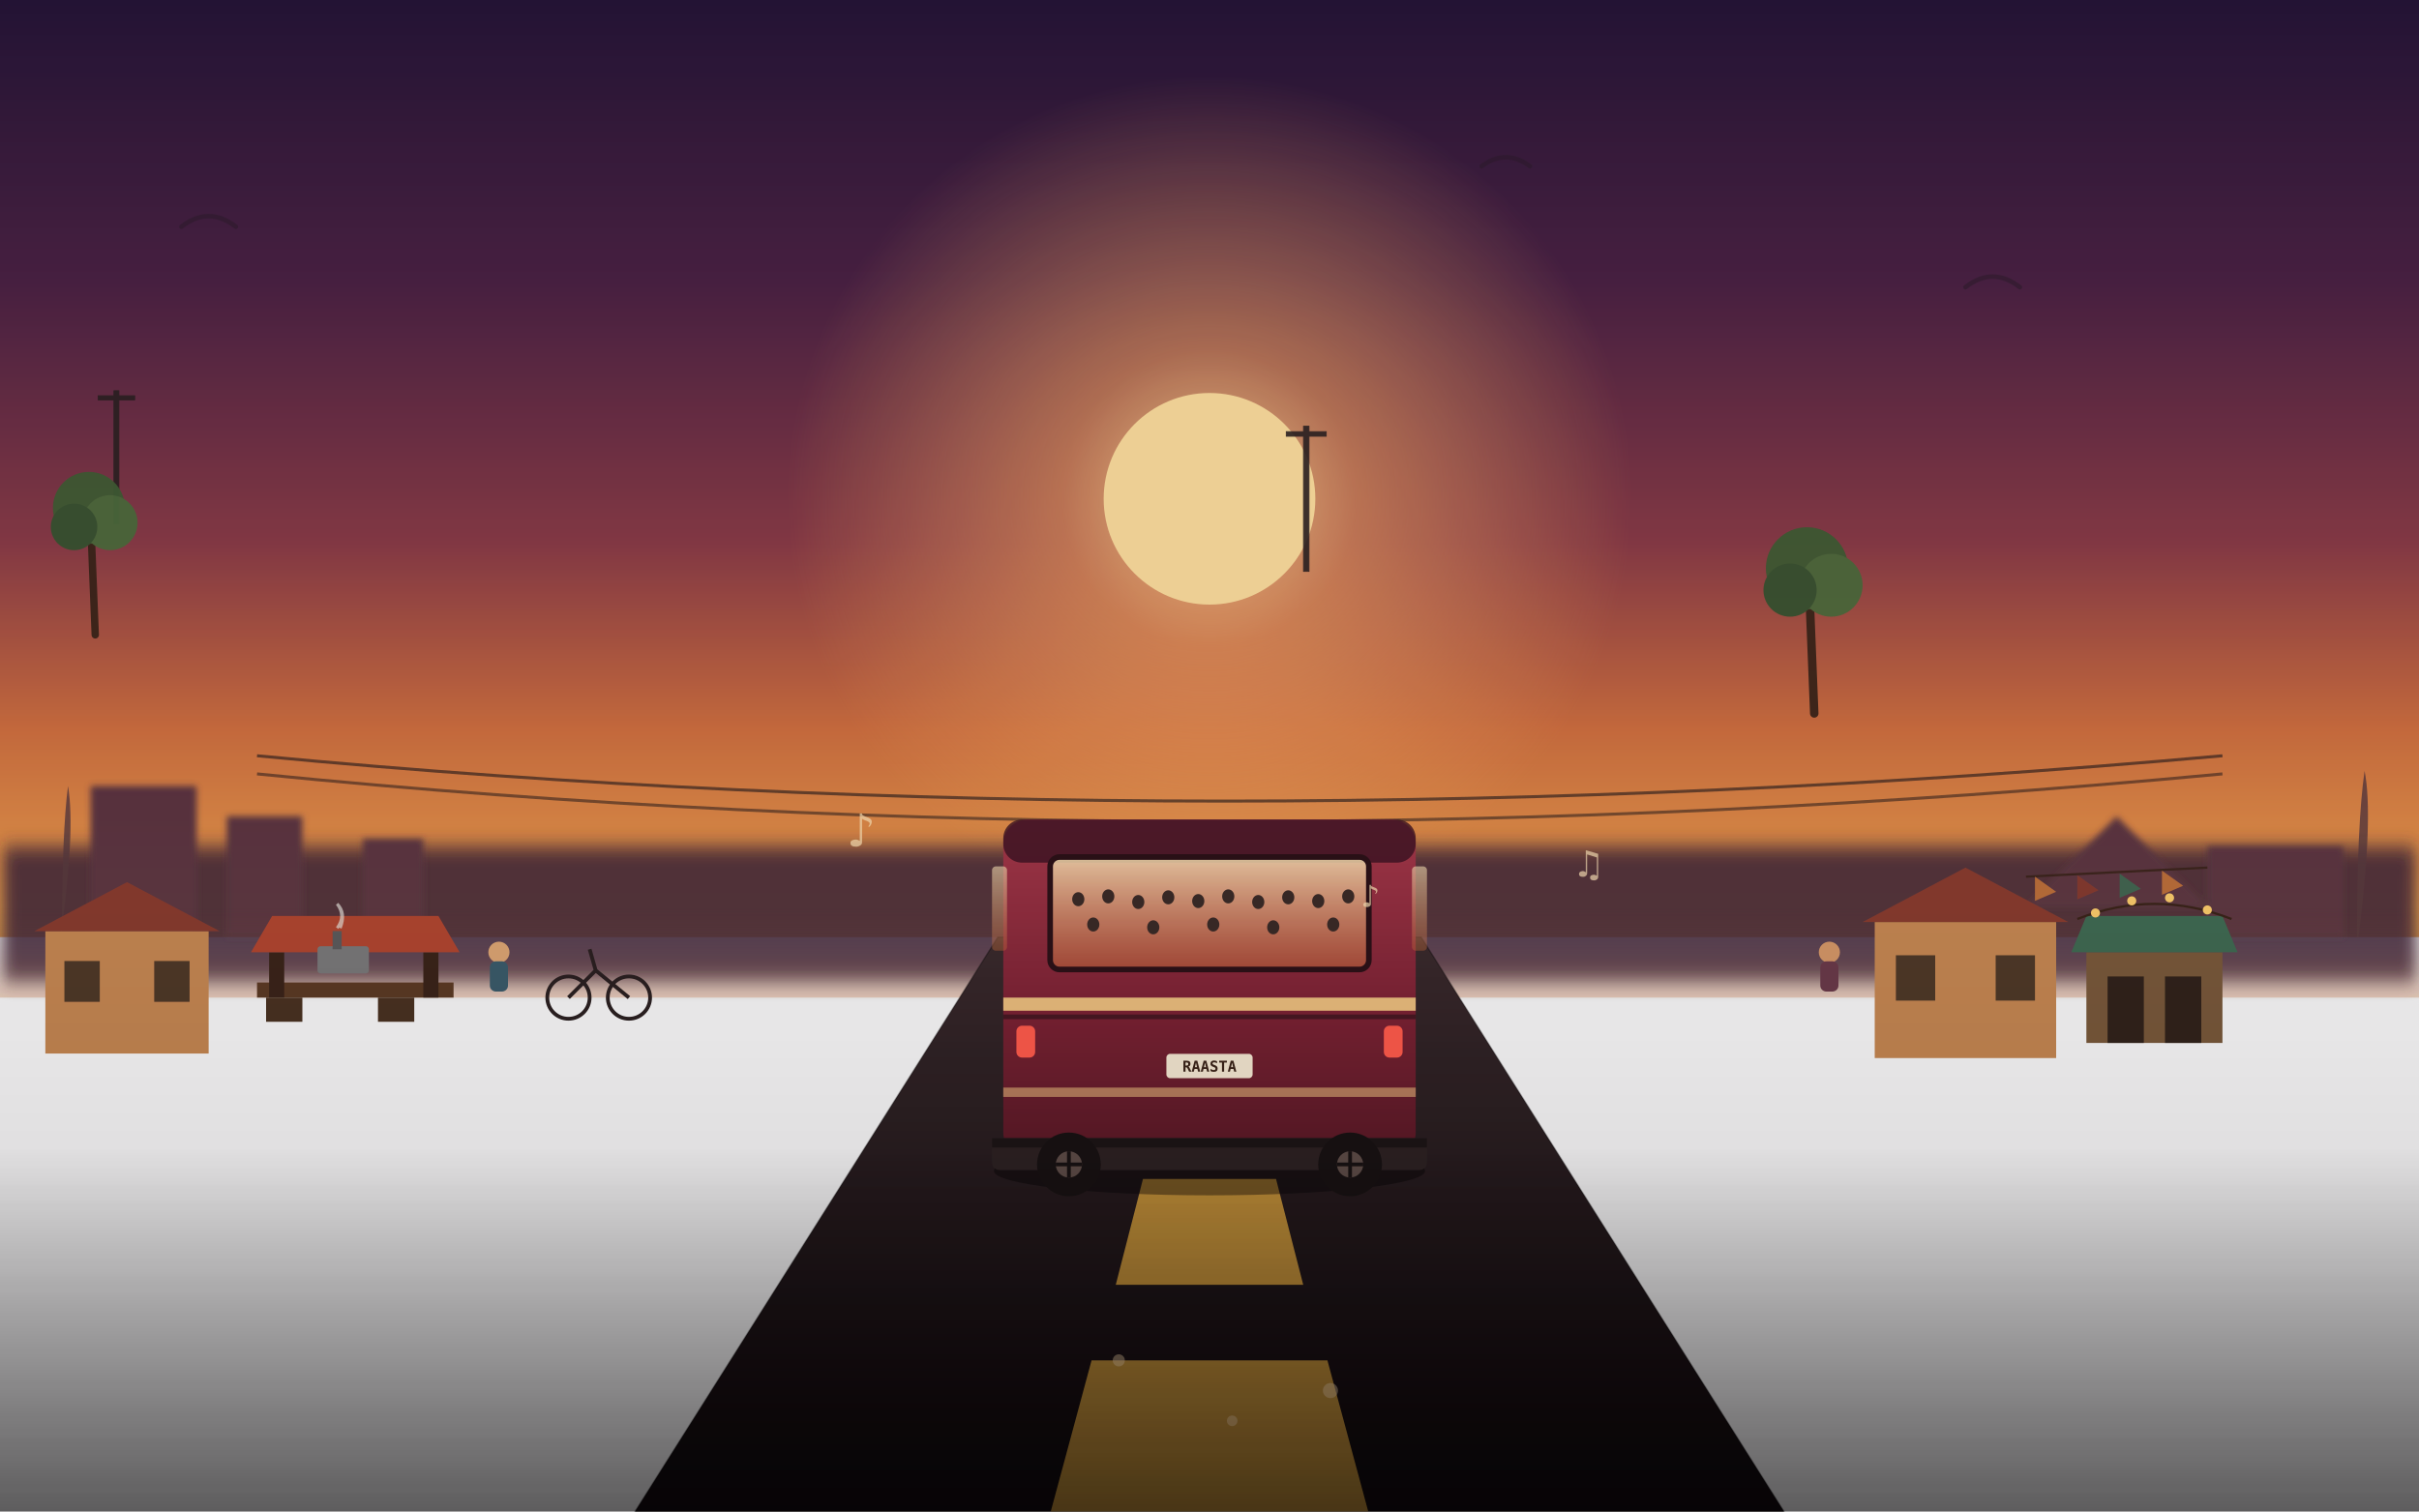
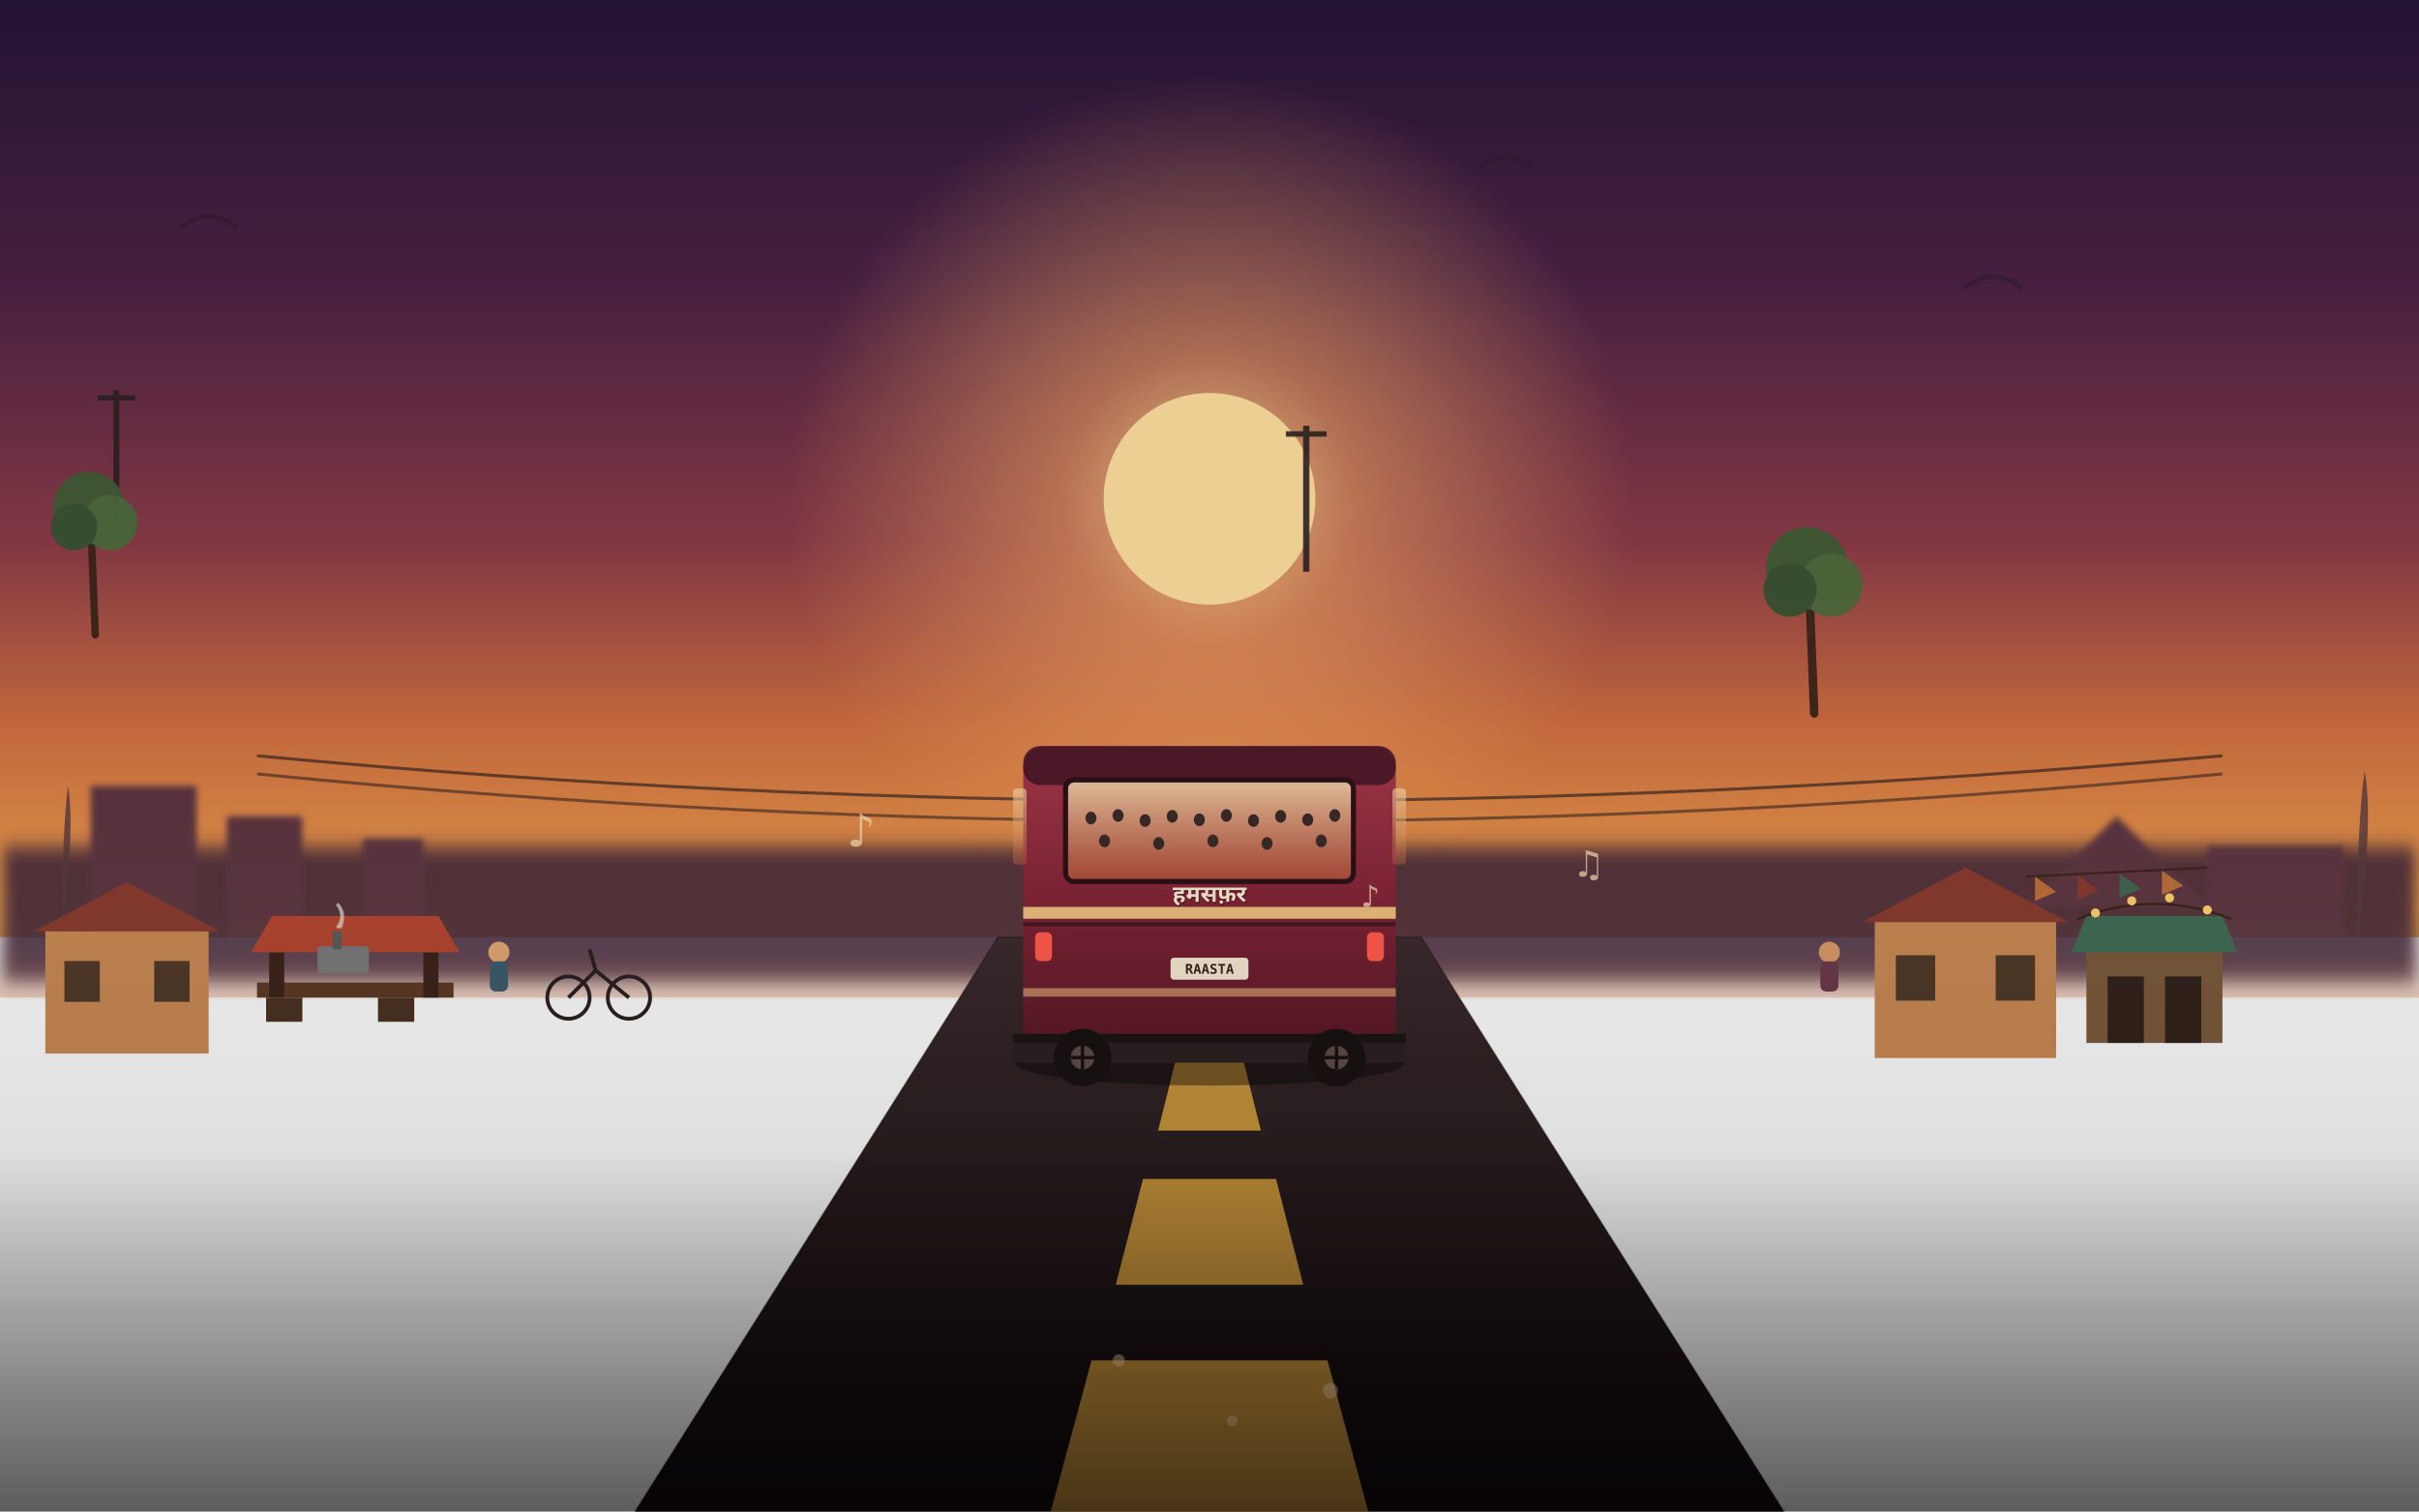
<svg xmlns="http://www.w3.org/2000/svg" viewBox="0 0 1600 1000" preserveAspectRatio="xMidYMax slice" role="img" aria-label="">
  <defs>
    <linearGradient id="sky" x1="0" y1="0" x2="0" y2="1">
      <stop offset="0%" stop-color="#241436" />
      <stop offset="30%" stop-color="#4a2143" />
      <stop offset="58%" stop-color="#8a3b46" />
      <stop offset="78%" stop-color="#d1703f" />
      <stop offset="100%" stop-color="#f2a94e" />
    </linearGradient>
    <radialGradient id="sunGlow" cx="50%" cy="50%" r="50%">
      <stop offset="0%" stop-color="#ffe1a3" stop-opacity="0.95" />
      <stop offset="35%" stop-color="#ffb066" stop-opacity="0.55" />
      <stop offset="100%" stop-color="#ffb066" stop-opacity="0" />
    </radialGradient>
    <linearGradient id="haze" x1="0" y1="0" x2="0" y2="1">
      <stop offset="0%" stop-color="#3a2038" stop-opacity="0" />
      <stop offset="100%" stop-color="#d98a53" stop-opacity="0.35" />
    </linearGradient>
    <linearGradient id="road" x1="0" y1="0" x2="0" y2="1">
      <stop offset="0%" stop-color="#3a2a2c" />
      <stop offset="45%" stop-color="#241a1c" />
      <stop offset="100%" stop-color="#0d0709" />
    </linearGradient>
    <linearGradient id="busBody" x1="0" y1="0" x2="0" y2="1">
      <stop offset="0%" stop-color="#a8394a" />
      <stop offset="55%" stop-color="#7c2233" />
      <stop offset="100%" stop-color="#551723" />
    </linearGradient>
    <linearGradient id="busGlass" x1="0" y1="0" x2="0" y2="1">
      <stop offset="0%" stop-color="#ffe9b8" stop-opacity="0.85" />
      <stop offset="100%" stop-color="#c96b3a" stop-opacity="0.55" />
    </linearGradient>
    <linearGradient id="groundFade" x1="0" y1="0" x2="0" y2="1">
      <stop offset="0%" stop-color="#000000" stop-opacity="0" />
      <stop offset="100%" stop-color="#000000" stop-opacity="0.55" />
    </linearGradient>
    <filter id="softBlur" x="-30%" y="-30%" width="160%" height="160%">
      <feGaussianBlur stdDeviation="6" />
    </filter>
    <filter id="lightBlur" x="-30%" y="-30%" width="160%" height="160%">
      <feGaussianBlur stdDeviation="2.2" />
    </filter>
    <g id="tree">
      <path d="M0 120 L-4 20" stroke="#3a2418" stroke-width="7" stroke-linecap="round" />
      <circle cx="-6" cy="0" r="34" fill="#3f5c33" />
      <circle cx="14" cy="14" r="26" fill="#4c6b3c" />
      <circle cx="-20" cy="18" r="22" fill="#375430" />
    </g>
    <g id="pole">
      <rect x="-3" y="0" width="6" height="160" fill="#2a2020" />
      <rect x="-22" y="6" width="44" height="5" fill="#2a2020" />
    </g>
    <g id="house">
      <rect x="0" y="40" width="120" height="90" fill="#c98a52" />
      <polygon points="-8,40 128,40 60,4" fill="#8a3c2e" />
      <rect x="14" y="62" width="26" height="30" fill="#3a2a20" opacity="0.85" />
      <rect x="80" y="62" width="26" height="30" fill="#3a2a20" opacity="0.85" />
    </g>
    <g id="window-face">
      <ellipse cx="0" cy="0" rx="6.5" ry="7.5" fill="#3a2a26" />
    </g>
  </defs>
  <g id="sky-group">
    <rect x="0" y="0" width="1600" height="620" fill="url(#sky)" />
    <circle cx="800" cy="330" r="280" fill="url(#sunGlow)" />
    <circle cx="800" cy="330" r="70" fill="#ffdf9e">
      <animate attributeName="opacity" values="0.9;1;0.9" dur="6s" repeatCount="indefinite" />
    </circle>
    <g fill="none" stroke="#2b1a2a" stroke-width="3" stroke-linecap="round" opacity="0.55">
      <path d="M120 150 q18 -14 36 0" />
      <path d="M1300 190 q18 -14 36 0" />
      <path d="M980 110 q16 -12 32 0" />
    </g>
  </g>
  <g id="background-village" opacity="0.85">
    <rect x="0" y="560" width="1600" height="90" fill="#3a2038" filter="url(#softBlur)" />
    <g fill="#452641" filter="url(#lightBlur)">
      <rect x="60" y="520" width="70" height="100" />
      <rect x="150" y="540" width="50" height="80" />
      <polygon points="1340,600 1400,540 1460,600" />
      <rect x="1460" y="560" width="90" height="60" />
      <rect x="240" y="555" width="40" height="65" />
    </g>
    <g fill="#3f2a3c" opacity="0.8">
      <path d="M40 620 q10 -70 5 -100 q-4 30 -4 100z" />
      <path d="M1560 620 q10 -80 4 -110 q-5 35 -5 110z" />
    </g>
  </g>
  <rect x="0" y="600" width="1600" height="60" fill="url(#haze)" />
  <g id="electric-poles" stroke="#2a2020" opacity="0.9">
    <use href="#pole" x="140" y="470" transform="scale(0.55)" transform-origin="140 470" />
    <use href="#pole" x="1440" y="470" transform="scale(0.6)" transform-origin="1440 470" />
    <path d="M170 500 Q 800 560 1470 500" fill="none" stroke="#241b1b" stroke-width="2" opacity="0.7" />
    <path d="M170 512 Q 800 575 1470 512" fill="none" stroke="#241b1b" stroke-width="2" opacity="0.6" />
  </g>
  <g id="trees-mid" opacity="0.95">
    <use href="#tree" x="90" y="480" transform="scale(0.7)" transform-origin="90 480">
      <animateTransform attributeName="transform" type="rotate" values="-1 90 480;1 90 480;-1 90 480" dur="5s" additive="sum" repeatCount="indefinite" />
    </use>
    <use href="#tree" x="1500" y="470" transform="scale(0.8)" transform-origin="1500 470">
      <animateTransform attributeName="transform" type="rotate" values="1 1500 470;-1 1500 470;1 1500 470" dur="6s" additive="sum" repeatCount="indefinite" />
    </use>
  </g>
  <g id="left-village" transform="translate(30,560)">
    <use href="#house" transform="translate(0,20) scale(0.9)" />
    <g transform="translate(150,60)">
      <rect x="-10" y="30" width="130" height="10" fill="#5c3a24" />
      <rect x="-2" y="10" width="10" height="30" fill="#3a2418" />
      <rect x="100" y="10" width="10" height="30" fill="#3a2418" />
      <polygon points="-14,10 124,10 110,-14 0,-14" fill="#b3462f" />
      <rect x="30" y="6" width="34" height="18" rx="2" fill="#7a7a7a" />
      <rect x="40" y="-4" width="6" height="12" fill="#5c5c5c" />
      <path d="M43 -6 q6 -8 0 -16 q6 6 2 16" fill="none" stroke="#e7e2d8" stroke-width="2" opacity="0.7">
        <animate attributeName="opacity" values="0.7;0.15;0.7" dur="2.4s" repeatCount="indefinite" />
      </path>
      <rect x="-4" y="40" width="24" height="16" fill="#4a3220" />
      <rect x="70" y="40" width="24" height="16" fill="#4a3220" />
    </g>
    <g transform="translate(300,70)">
      <circle cx="0" cy="0" r="7" fill="#e0a874" />
      <rect x="-6" y="6" width="12" height="20" rx="4" fill="#3a5c6b" />
      <circle cx="46" cy="30" r="14" fill="none" stroke="#2a2020" stroke-width="2.5" />
      <circle cx="86" cy="30" r="14" fill="none" stroke="#2a2020" stroke-width="2.5" />
      <path d="M46 30 L64 12 L86 30 M64 12 L60 -2" stroke="#2a2020" stroke-width="2.5" fill="none" />
    </g>
  </g>
  <g id="right-village" transform="translate(1180,560)">
    <use href="#house" transform="translate(60,10) scale(1)" />
    <g transform="translate(200,50)">
      <rect x="0" y="20" width="90" height="60" fill="#7a5a3a" />
      <polygon points="-10,20 100,20 90,-4 0,-4" fill="#3f6b52" />
      <rect x="14" y="36" width="24" height="44" fill="#241a14" opacity="0.85" />
      <rect x="52" y="36" width="24" height="44" fill="#241a14" opacity="0.85" />
      <path d="M-6 -2 Q 45 -22 96 -2" fill="none" stroke="#3a2418" stroke-width="1.5" />
      <g fill="#ffcf6b">
        <circle cx="6" cy="-6" r="3">
          <animate attributeName="opacity" values="1;0.3;1" dur="1.8s" begin="0s" repeatCount="indefinite" />
        </circle>
        <circle cx="30" cy="-14" r="3">
          <animate attributeName="opacity" values="0.3;1;0.3" dur="1.8s" begin="0.4s" repeatCount="indefinite" />
        </circle>
        <circle cx="55" cy="-16" r="3">
          <animate attributeName="opacity" values="1;0.3;1" dur="1.8s" begin="0.8s" repeatCount="indefinite" />
        </circle>
        <circle cx="80" cy="-8" r="3">
          <animate attributeName="opacity" values="0.3;1;0.3" dur="1.8s" begin="1.2s" repeatCount="indefinite" />
        </circle>
      </g>
      <g transform="translate(-40,-30)" opacity="0.9">
        <path d="M0 0 L120 -6" stroke="#3a2418" stroke-width="1.5" fill="none" />
        <polygon points="6,0 20,10 6,16" fill="#c9773a" />
        <polygon points="34,-1 48,9 34,15" fill="#8a3c2e" />
        <polygon points="62,-2 76,8 62,14" fill="#3f6b52" />
        <polygon points="90,-4 104,6 90,12" fill="#c9773a" />
      </g>
    </g>
    <g transform="translate(30,70)">
      <circle cx="0" cy="0" r="7" fill="#d99a68" />
      <rect x="-6" y="6" width="12" height="20" rx="4" fill="#6b3a4a" />
    </g>
  </g>
  <g id="trees-foreground">
    <use href="#tree" x="10" y="720" transform="scale(1.5)" transform-origin="10 720">
      <animateTransform attributeName="transform" type="rotate" values="-1.5 10 720;1.5 10 720;-1.5 10 720" dur="4.5s" additive="sum" repeatCount="indefinite" />
    </use>
    <use href="#tree" x="1580" y="700" transform="scale(1.6)" transform-origin="1580 700">
      <animateTransform attributeName="transform" type="rotate" values="1.5 1580 700;-1.5 1580 700;1.5 1580 700" dur="5.5s" additive="sum" repeatCount="indefinite" />
    </use>
  </g>
  <g id="road-group">
    <path d="M660 620 L940 620 L1180 1000 L420 1000 Z" fill="url(#road)" />
    <path d="M660 620 L940 620 L1180 1000 L420 1000 Z" fill="none" stroke="#000" stroke-opacity="0.3" />
    <g id="lane-markers" fill="#d8a13c" opacity="0.9">
      <g>
        <polygon points="793,640 807,640 812,672 788,672" />
        <polygon points="778,700 822,700 834,748 766,748" />
        <polygon points="756,780 844,780 862,850 738,850" />
        <polygon points="722,900 878,900 905,1000 695,1000" />
        <animateTransform attributeName="transform" type="translate" values="0 0;0 190" dur="1.1s" repeatCount="indefinite" />
      </g>
    </g>
    <rect x="0" y="600" width="1600" height="420" fill="url(#groundFade)" opacity="0.25" />
  </g>
  <g id="particles" fill="#e7c9a0" opacity="0.5">
    <circle cx="740" cy="900" r="4">
      <animate attributeName="cy" values="900;960;900" dur="2.6s" repeatCount="indefinite" />
      <animate attributeName="opacity" values="0.5;0;0.5" dur="2.6s" repeatCount="indefinite" />
    </circle>
    <circle cx="880" cy="920" r="5">
      <animate attributeName="cy" values="920;980;920" dur="3.1s" repeatCount="indefinite" />
      <animate attributeName="opacity" values="0.4;0;0.4" dur="3.1s" repeatCount="indefinite" />
    </circle>
    <circle cx="815" cy="940" r="3.5">
      <animate attributeName="cy" values="940;1000;940" dur="2.2s" repeatCount="indefinite" />
      <animate attributeName="opacity" values="0.5;0;0.5" dur="2.2s" repeatCount="indefinite" />
    </circle>
  </g>
-   <g id="bus" transform="translate(800,660) scale(0.62)">
+   <g id="bus" transform="translate(800,600) scale(0.56)">
    <g id="music-effects" stroke="#ffd98a" fill="none" opacity="0.35">
      <circle cx="0" cy="-40" r="130">
        <animate attributeName="r" values="120;170;120" dur="3.2s" repeatCount="indefinite" />
        <animate attributeName="opacity" values="0.3;0;0.3" dur="3.2s" repeatCount="indefinite" />
      </circle>
    </g>
    <ellipse cx="0" cy="185" rx="230" ry="26" fill="#000" opacity="0.4" />
    <rect x="-220" y="-190" width="440" height="360" rx="26" fill="url(#busBody)" />
    <rect x="-220" y="-190" width="440" height="46" rx="20" fill="#3a1220" opacity="0.8" />
    <rect x="-232" y="150" width="464" height="34" rx="8" fill="#2a2020" />
    <rect x="-220" y="0" width="440" height="14" fill="#ffd98a" opacity="0.85" />
    <rect x="-220" y="18" width="440" height="5" fill="#241016" opacity="0.6" />
    <rect x="-170" y="-150" width="340" height="120" rx="10" fill="url(#busGlass)" />
    <rect x="-170" y="-150" width="340" height="120" rx="10" fill="none" stroke="#2a1016" stroke-width="6" />
    <g id="passengers" fill="#402234">
      <g>
        <use href="#window-face" x="-140" y="-105">
          <animateTransform attributeName="transform" type="translate" values="0 0;0 -3;0 0" dur="2.1s" repeatCount="indefinite" />
        </use>
        <use href="#window-face" x="-108" y="-108">
          <animateTransform attributeName="transform" type="translate" values="0 0;0 -2;0 0" dur="1.8s" begin="0.3s" repeatCount="indefinite" />
        </use>
        <use href="#window-face" x="-76" y="-102">
          <animateTransform attributeName="transform" type="translate" values="0 0;0 -3;0 0" dur="2.4s" begin="0.6s" repeatCount="indefinite" />
        </use>
        <use href="#window-face" x="-44" y="-107">
          <animateTransform attributeName="transform" type="translate" values="0 0;0 -2;0 0" dur="2s" begin="0.1s" repeatCount="indefinite" />
        </use>
        <use href="#window-face" x="-12" y="-103">
          <animateTransform attributeName="transform" type="translate" values="0 0;0 -3;0 0" dur="2.3s" begin="0.5s" repeatCount="indefinite" />
        </use>
        <use href="#window-face" x="20" y="-108">
          <animateTransform attributeName="transform" type="translate" values="0 0;0 -2;0 0" dur="1.9s" begin="0.2s" repeatCount="indefinite" />
        </use>
        <use href="#window-face" x="52" y="-102">
          <animateTransform attributeName="transform" type="translate" values="0 0;0 -3;0 0" dur="2.5s" begin="0.7s" repeatCount="indefinite" />
        </use>
        <use href="#window-face" x="84" y="-107">
          <animateTransform attributeName="transform" type="translate" values="0 0;0 -2;0 0" dur="2.1s" begin="0.4s" repeatCount="indefinite" />
        </use>
        <use href="#window-face" x="116" y="-103">
          <animateTransform attributeName="transform" type="translate" values="0 0;0 -3;0 0" dur="1.9s" begin="0.6s" repeatCount="indefinite" />
        </use>
        <use href="#window-face" x="148" y="-108">
          <animateTransform attributeName="transform" type="translate" values="0 0;0 -2;0 0" dur="2.2s" begin="0.2s" repeatCount="indefinite" />
        </use>
        <use href="#window-face" x="-124" y="-78">
          <animateTransform attributeName="transform" type="translate" values="0 0;0 -2;0 0" dur="2s" begin="0.35s" repeatCount="indefinite" />
        </use>
        <use href="#window-face" x="-60" y="-75">
          <animateTransform attributeName="transform" type="translate" values="0 0;0 -3;0 0" dur="2.3s" begin="0.15s" repeatCount="indefinite" />
        </use>
        <use href="#window-face" x="4" y="-78">
          <animateTransform attributeName="transform" type="translate" values="0 0;0 -2;0 0" dur="1.85s" begin="0.55s" repeatCount="indefinite" />
        </use>
        <use href="#window-face" x="68" y="-75">
          <animateTransform attributeName="transform" type="translate" values="0 0;0 -3;0 0" dur="2.4s" begin="0.25s" repeatCount="indefinite" />
        </use>
        <use href="#window-face" x="132" y="-78">
          <animateTransform attributeName="transform" type="translate" values="0 0;0 -2;0 0" dur="2.05s" begin="0.45s" repeatCount="indefinite" />
        </use>
      </g>
+     </g>
+     <g id="bus-name">
+       <text x="1" y="-4" text-anchor="middle" font-family="'Noto Sans Devanagari', 'Noto Sans', system-ui, sans-serif" font-size="27" font-weight="700" fill="#2a1016" opacity="0.5">हमसफ़र</text>
+       <text x="0" y="-6" text-anchor="middle" font-family="'Noto Sans Devanagari', 'Noto Sans', system-ui, sans-serif" font-size="27" font-weight="700" fill="#f7ecd2">हमसफ़र</text>
    </g>
    <rect x="-232" y="-140" width="16" height="90" rx="4" fill="url(#busGlass)" opacity="0.7" />
    <rect x="216" y="-140" width="16" height="90" rx="4" fill="url(#busGlass)" opacity="0.7" />
    <rect x="-206" y="30" width="20" height="34" rx="6" fill="#ff5a4a">
      <animate attributeName="opacity" values="0.85;1;0.85" dur="2.6s" repeatCount="indefinite" />
    </rect>
    <rect x="186" y="30" width="20" height="34" rx="6" fill="#ff5a4a">
      <animate attributeName="opacity" values="0.85;1;0.85" dur="2.6s" repeatCount="indefinite" />
    </rect>
    <rect x="-46" y="60" width="92" height="26" rx="4" fill="#f2e6cf" />
    <text x="0" y="79" text-anchor="middle" font-family="ui-monospace, monospace" font-size="16" fill="#3a2418" font-weight="700">RAASTA</text>
    <rect x="-220" y="96" width="440" height="10" fill="#ffd98a" opacity="0.5" />
    <rect x="-232" y="150" width="464" height="10" fill="#1a1414" />
    <g id="wheel-left" transform="translate(-150,178)">
      <circle r="34" fill="#161010" />
      <circle r="14" fill="#5a4a44" />
      <g stroke="#161010" stroke-width="4">
        <line x1="-14" y1="0" x2="14" y2="0">
-           <animateTransform attributeName="transform" type="rotate" from="0" to="360" dur="1.4s" repeatCount="indefinite" />
+           <animateTransform attributeName="transform" type="rotate" from="360" to="0" dur="1.4s" repeatCount="indefinite" />
        </line>
        <line x1="0" y1="-14" x2="0" y2="14">
-           <animateTransform attributeName="transform" type="rotate" from="0" to="360" dur="1.4s" repeatCount="indefinite" />
+           <animateTransform attributeName="transform" type="rotate" from="360" to="0" dur="1.4s" repeatCount="indefinite" />
        </line>
      </g>
    </g>
    <g id="wheel-right" transform="translate(150,178)">
      <circle r="34" fill="#161010" />
      <circle r="14" fill="#5a4a44" />
      <g stroke="#161010" stroke-width="4">
        <line x1="-14" y1="0" x2="14" y2="0">
-           <animateTransform attributeName="transform" type="rotate" from="0" to="360" dur="1.4s" repeatCount="indefinite" />
+           <animateTransform attributeName="transform" type="rotate" from="360" to="0" dur="1.4s" repeatCount="indefinite" />
        </line>
        <line x1="0" y1="-14" x2="0" y2="14">
-           <animateTransform attributeName="transform" type="rotate" from="0" to="360" dur="1.4s" repeatCount="indefinite" />
+           <animateTransform attributeName="transform" type="rotate" from="360" to="0" dur="1.4s" repeatCount="indefinite" />
        </line>
      </g>
    </g>
  </g>
  <g id="notes" fill="#ffe6b8" opacity="0.7" font-family="ui-serif, serif">
    <text x="560" y="560" font-size="30">
      ♪
      <animate attributeName="y" values="560;480;560" dur="6s" repeatCount="indefinite" />
      <animate attributeName="opacity" values="0;0.7;0" dur="6s" repeatCount="indefinite" />
    </text>
    <text x="1040" y="580" font-size="24">
      ♫
      <animate attributeName="y" values="580;500;580" dur="7s" begin="1.5s" repeatCount="indefinite" />
      <animate attributeName="opacity" values="0;0.6;0" dur="7s" begin="1.5s" repeatCount="indefinite" />
    </text>
    <text x="900" y="600" font-size="20">
      ♪
      <animate attributeName="y" values="600;540;600" dur="5s" begin="0.7s" repeatCount="indefinite" />
      <animate attributeName="opacity" values="0;0.5;0" dur="5s" begin="0.7s" repeatCount="indefinite" />
    </text>
  </g>
  <g id="foreground">
    <rect x="0" y="0" width="1600" height="1000" fill="none" />
    <rect x="0" y="760" width="1600" height="240" fill="url(#groundFade)" />
    <rect x="0" y="0" width="1600" height="1000" fill="#1a0f14" opacity="0.08" />
  </g>
</svg>
